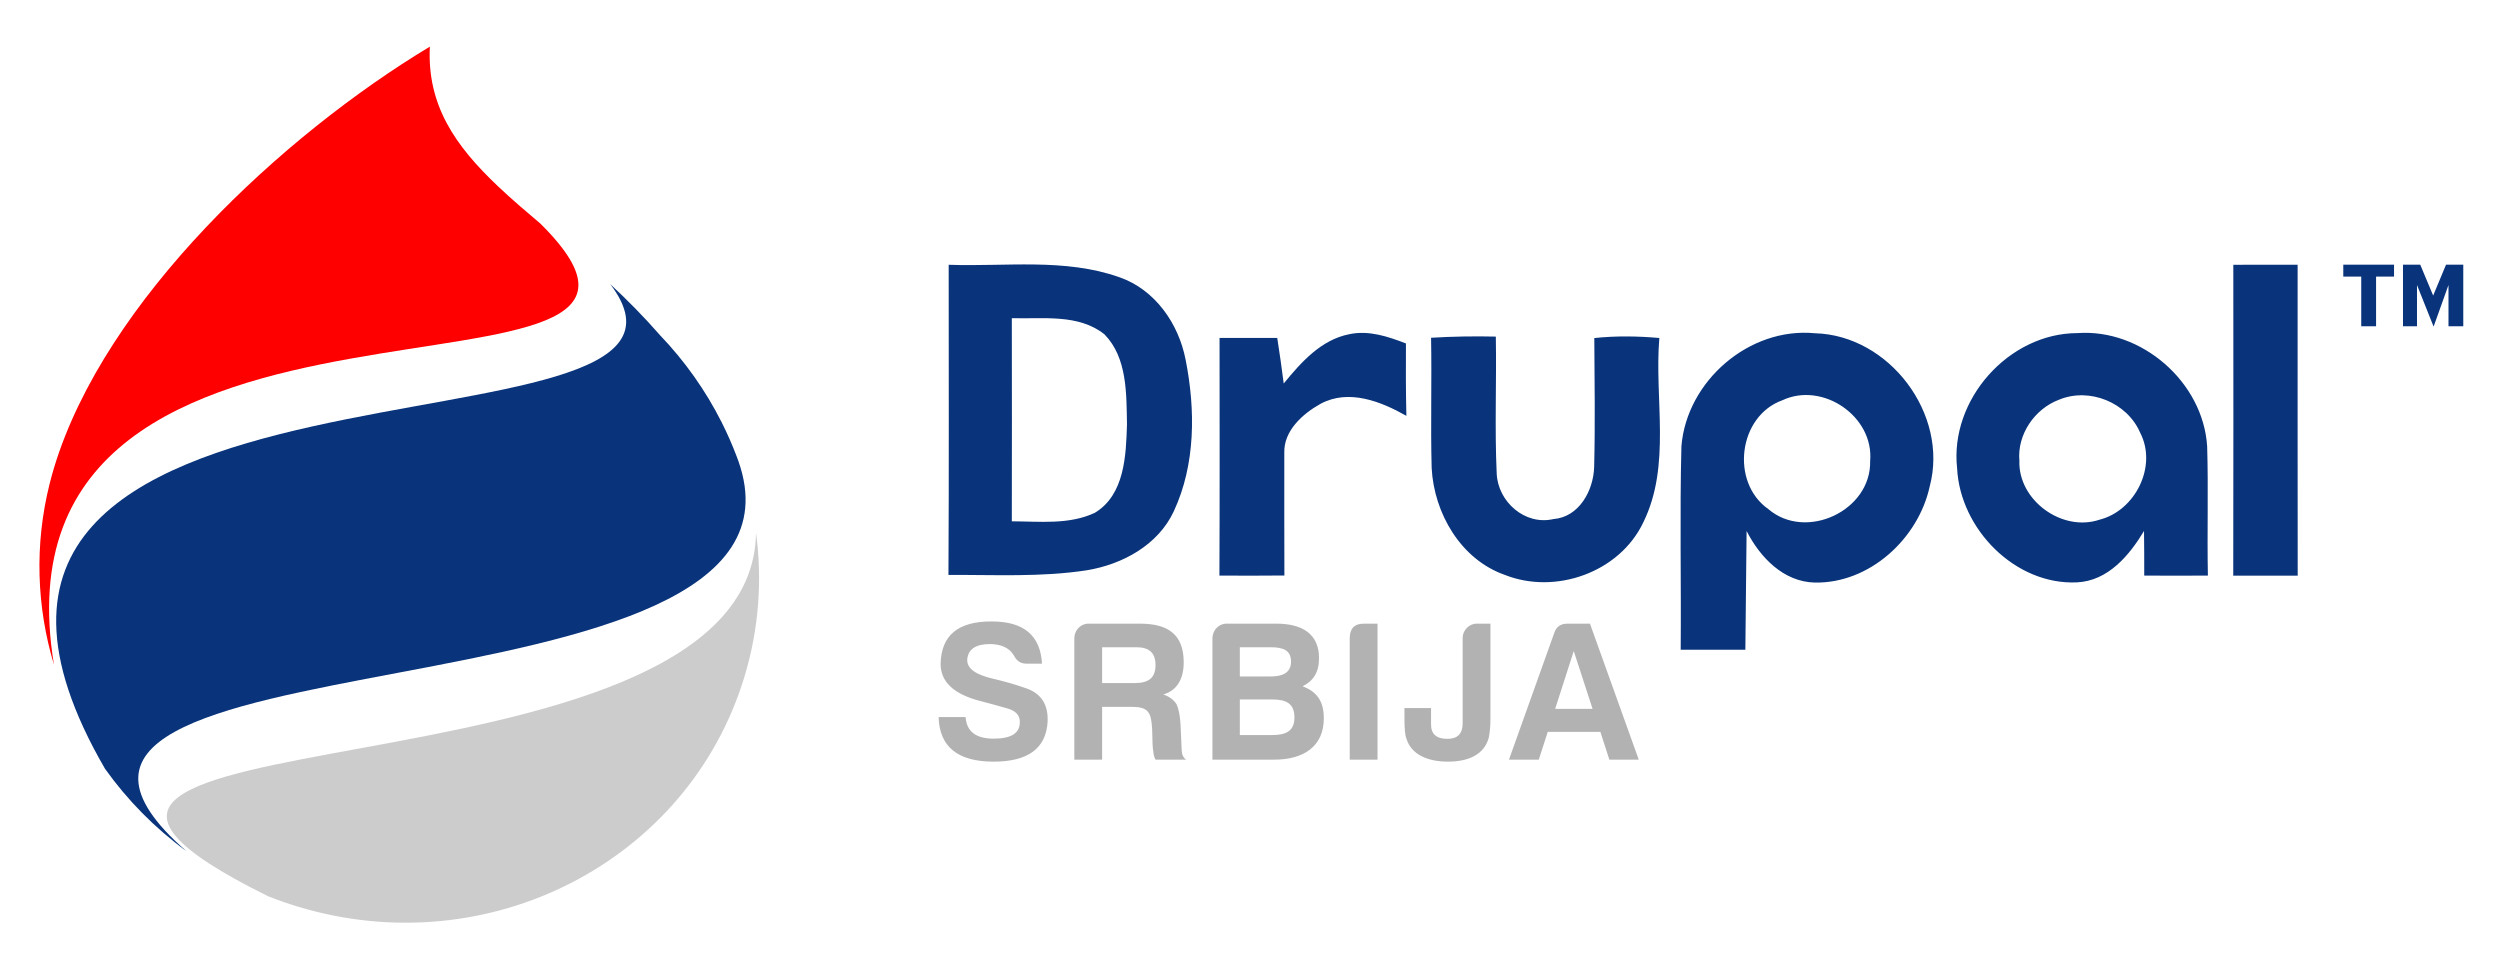
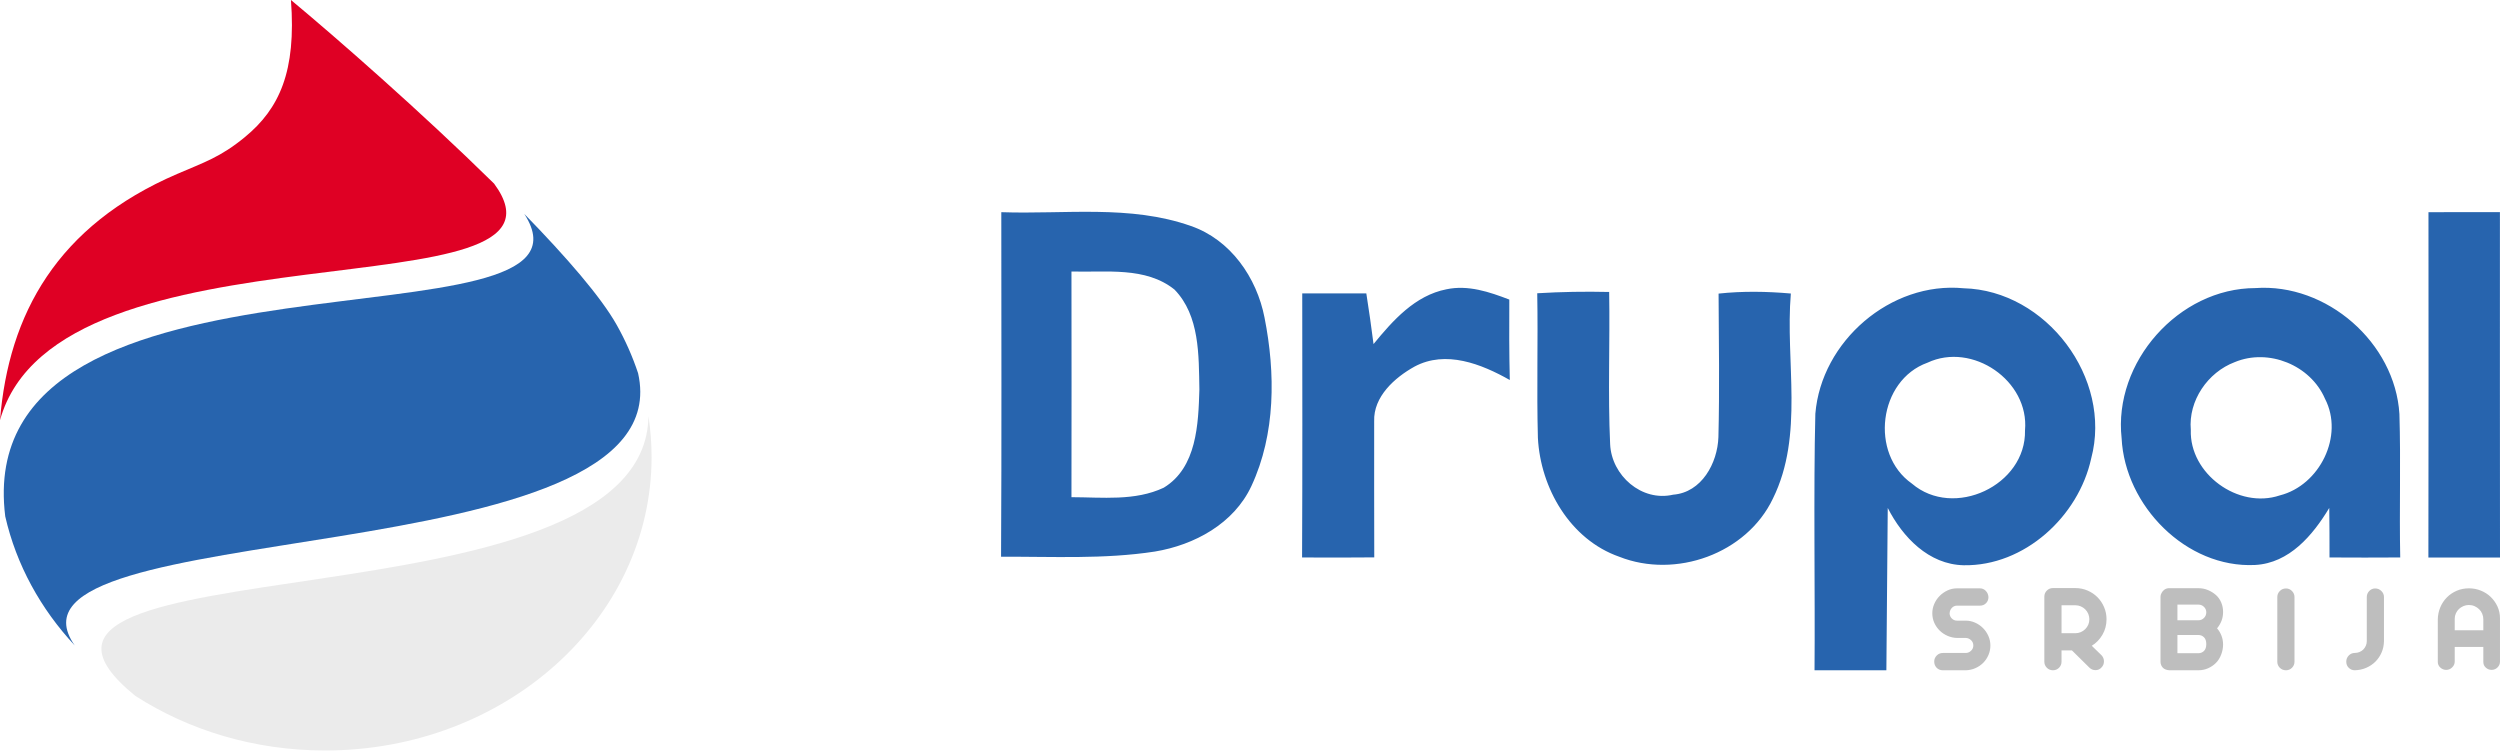
- <svg xmlns="http://www.w3.org/2000/svg" version="1.1" id="Layer_1" x="0px" y="0px" width="317px" height="121px" viewBox="0 0 317 121" enable-background="new 0 0 317 121" xml:space="preserve">
-   <path fill-rule="evenodd" clip-rule="evenodd" fill="#CCCCCC" d="M95.863,67.545c-0.47,35.849-111.698,21.506-61.875,46.095  c1.233,0.49,2.497,0.933,3.791,1.324c24.173,7.322,49.521-5.73,56.615-29.153C96.242,79.711,96.668,73.51,95.863,67.545" />
-   <path fill-rule="evenodd" clip-rule="evenodd" fill="#09347B" d="M23.647,107.934C-9.859,78.806,105.81,93.121,93.641,58.499  c-0.069-0.192-0.14-0.383-0.212-0.575c-0.556-1.474-1.189-2.919-1.898-4.329l0.003,0l-0.026-0.044  c-2.027-4.024-4.664-7.759-7.831-11.062c-2.058-2.362-4.184-4.495-6.306-6.468c18.617,24.403-97.856,3.212-64.058,61.456  C16.135,101.438,19.613,104.983,23.647,107.934" />
-   <path fill-rule="evenodd" clip-rule="evenodd" fill="#FF0000" d="M6.843,84.288c-9.272-56.017,89.013-28.844,61.682-55.932  c-0.891-0.751-1.761-1.491-2.603-2.224c-0.974-0.848-1.91-1.688-2.798-2.53c-5.373-5.092-8.999-10.255-8.617-17.691  C35.88,17.132,13.303,38.011,6.856,59.296c-0.2,0.662-0.382,1.326-0.549,1.989L6.3,61.304h0.002  C4.343,69.092,4.652,76.986,6.843,84.288" />
-   <path fill="#B2B2B2" d="M199.553,82.553l2.384,7.329h-4.742L199.553,82.553z M198.767,79.079c-0.862,0-1.42,0.38-1.674,1.141  l-5.757,16.104h3.779l1.141-3.525h6.67l1.141,3.525h3.728l-6.188-17.244H198.767z M185.464,80.879v10.829  c0,1.318-0.634,1.978-1.928,1.978c-1.395,0-2.079-0.608-2.079-1.826V89.78h-3.373v1.344c0,1.294,0.076,2.131,0.254,2.536  c0.608,2.055,2.765,2.917,5.249,2.917c2.562,0,4.615-0.862,5.199-3.069c0.127-0.659,0.202-1.471,0.202-2.384V79.079h-1.749  C186.275,79.079,185.464,79.941,185.464,80.879z M171.146,96.323h3.525V79.079h-1.75c-1.191,0-1.775,0.634-1.775,1.851V96.323z   M164.133,90.973c0,1.724-1.064,2.231-2.814,2.231h-4.108v-4.515h4.057C163.094,88.689,164.133,89.197,164.133,90.973z   M163.702,83.897c0,1.445-1.141,1.876-2.536,1.876h-3.956v-3.702h3.905C162.713,82.071,163.702,82.451,163.702,83.897z   M167.861,91.074c0-2.283-0.989-3.398-2.688-4.058c1.344-0.66,2.08-1.75,2.08-3.576c0-3.068-2.156-4.361-5.401-4.361h-6.34  c-0.989,0-1.775,0.862-1.775,1.851v15.394h7.836C165.3,96.323,167.861,94.649,167.861,91.074z M146.52,84.328  c0,1.674-0.938,2.282-2.612,2.282h-4.159v-4.539h4.362C145.683,82.071,146.52,82.756,146.52,84.328z M150.095,83.998  c0-3.55-1.978-4.919-5.554-4.919h-6.542c-0.989,0-1.775,0.862-1.775,1.851v15.394h3.525v-6.695h3.753c2.08,0,2.46,0.659,2.586,2.739  c0.025,1.674,0.077,2.662,0.152,2.916c0.025,0.355,0.102,0.71,0.279,1.04h3.88c-0.33-0.229-0.533-0.608-0.558-1.142l-0.152-3.372  c-0.076-1.116-0.228-1.979-0.532-2.562c-0.355-0.533-0.913-0.938-1.648-1.192C149.157,87.6,150.095,86.18,150.095,83.998z   M125.99,93.66c-2.257,0-3.424-0.913-3.551-2.738h-3.423c0.102,3.753,2.409,5.655,6.974,5.655c4.361,0,6.644-1.675,6.847-5.047  c0.102-2.181-0.812-3.602-2.739-4.261c-1.445-0.507-2.815-0.888-4.108-1.191c-2.257-0.507-3.348-1.294-3.348-2.384  c0.076-1.319,0.989-2.004,2.815-2.028c1.496,0,2.536,0.481,3.119,1.47c0.33,0.66,0.837,1.015,1.572,1.015h1.978  c-0.203-3.575-2.308-5.351-6.365-5.351c-4.26-0.025-6.416,1.75-6.492,5.376c0,2.282,1.674,3.854,5.047,4.717  c1.243,0.33,2.409,0.634,3.423,0.938c1.065,0.305,1.572,0.862,1.572,1.699C129.337,92.95,128.247,93.66,125.99,93.66z" />
-   <path fill="#09347B" d="M312.342,41.37h-1.874v-5.23l-1.887,5.276l-2.106-5.276v5.23h-1.775v-7.809h2.187l1.638,3.916l1.632-3.916  h2.187V41.37z M303.563,35.072h-2.277v6.298h-1.881v-6.298h-2.276v-1.511h6.435V35.072z M248.161,59.379  c-0.961-8.682,6.521-17.133,15.267-17.142c8.137-0.582,15.941,6.225,16.44,14.371c0.166,5.449-0.019,10.917,0.092,16.376  c-2.696,0.018-5.384,0.018-8.071,0c0-1.885,0-3.769-0.028-5.653c-1.875,3.113-4.553,6.309-8.479,6.512  C255.531,74.221,248.54,67.071,248.161,59.379z M261.073,50.687c-3.085,1.165-5.31,4.406-5.015,7.731  c-0.176,5.015,5.42,9.078,10.159,7.48c4.544-1.145,7.361-6.797,5.153-11.036C269.718,51.03,264.934,49.081,261.073,50.687z   M213.204,56.581c0.674-8.267,8.598-15.129,16.921-14.325c9.438,0.24,17.002,10.278,14.563,19.422  c-1.441,6.622-7.619,12.313-14.555,12.192c-3.99-0.083-6.965-3.205-8.665-6.54l-0.156,15.055h-8.2  C213.186,73.787,212.982,65.179,213.204,56.581z M226.004,50.752c-5.597,2.013-6.613,10.408-1.782,13.799  c4.767,4.082,13.051,0.212,12.912-6.077C237.643,52.812,231.122,48.351,226.004,50.752z M181.46,42.828  c2.734-0.166,5.468-0.212,8.211-0.148c0.102,5.791-0.157,11.592,0.111,17.373c0.156,3.574,3.592,6.604,7.194,5.764  c3.25-0.25,5.062-3.603,5.162-6.567c0.14-5.458,0.048-10.926,0.02-16.384c2.742-0.295,5.505-0.25,8.247-0.009  c-0.656,7.767,1.542,16.134-2.05,23.413c-3.011,6.309-11.111,9.172-17.53,6.632c-5.606-1.959-8.996-7.833-9.291-13.568  C181.387,53.837,181.563,48.333,181.46,42.828z M154.639,42.847h7.315c0.296,1.921,0.582,3.852,0.822,5.781  c2.207-2.697,4.738-5.551,8.322-6.253c2.465-0.525,4.894,0.296,7.176,1.174c-0.019,3.057-0.019,6.123,0.056,9.181  c-3.233-1.83-7.306-3.446-10.871-1.534c-2.263,1.255-4.71,3.426-4.609,6.244c-0.018,5.182,0.01,10.362,0.01,15.534  c-2.743,0.027-5.486,0.027-8.238,0.01C154.667,62.943,154.648,52.895,154.639,42.847z M120.292,33.574  c7.203,0.258,14.712-0.878,21.648,1.579c4.517,1.562,7.509,5.883,8.396,10.455c1.256,6.336,1.273,13.273-1.497,19.22  c-1.995,4.296-6.512,6.733-11.018,7.481c-5.81,0.896-11.702,0.563-17.558,0.592C120.338,59.794,120.292,46.679,120.292,33.574z   M128.299,40.344c0.019,8.589,0.01,17.169,0,25.759c3.51,0.009,7.25,0.461,10.529-1.081c3.787-2.29,3.954-7.278,4.073-11.212  c-0.073-3.879,0.046-8.433-2.844-11.406C136.759,39.762,132.233,40.464,128.299,40.344z M283.184,33.574  c2.716-0.009,5.432-0.009,8.155-0.009c0,13.143-0.01,26.285,0.01,39.428c-2.725,0.008-5.449,0.008-8.174,0  C283.202,59.85,283.193,46.708,283.184,33.574z" />
+ <svg xmlns="http://www.w3.org/2000/svg" version="1.1" id="Layer_1" x="0px" y="0px" width="253px" height="75.951px" viewBox="0 0 253 75.951" enable-background="new 0 0 253 75.951" xml:space="preserve">
+   <path fill-rule="evenodd" clip-rule="evenodd" fill="#df0024" d="M0,42.524c5.808-20.908,59.993-10.371,50.005-23.938  C42.609,11.313,34.009,3.794,29.444,0c0.546,7.234-1.16,10.996-4.671,13.882c-2.462,2.023-4.085,2.533-6.852,3.725  C5.783,22.836,0.875,31.774,0,42.524" />
+   <path fill-rule="evenodd" clip-rule="evenodd" fill="#2764ae" d="M7.562,65.318c-9.464-13.43,61.683-6.814,57.013-27.547  c-0.561-1.692-1.284-3.321-2.154-4.872c-1.595-2.843-5.113-6.894-9.359-11.247C62.396,36.074-3.15,22.567,0.53,52.257  C1.65,57.16,4.115,61.622,7.562,65.318" />
+   <path fill-rule="evenodd" clip-rule="evenodd" fill="#ebebeb" d="M65.622,42.108C65.381,64.271-5.996,54.474,13.7,70.427  c5.411,3.478,12.038,5.523,19.197,5.523c18.25,0,33.043-13.297,33.043-29.701C65.94,44.844,65.832,43.462,65.622,42.108" />
+   <path fill="#BEBEBE" d="M251.313,62.679c0-0.199-0.038-0.387-0.111-0.564c-0.073-0.177-0.177-0.331-0.311-0.46  s-0.29-0.234-0.467-0.312c-0.177-0.078-0.37-0.117-0.577-0.117c-0.191,0-0.373,0.037-0.545,0.11  c-0.173,0.073-0.324,0.171-0.455,0.292c-0.129,0.121-0.233,0.268-0.311,0.441c-0.078,0.173-0.118,0.355-0.118,0.545v1.168h2.895  V62.679z M249.859,59.539c0.416,0,0.813,0.076,1.194,0.227c0.38,0.151,0.714,0.363,0.999,0.636c0.285,0.273,0.515,0.595,0.688,0.967  c0.172,0.372,0.259,0.774,0.259,1.207v4.373c0,0.225-0.081,0.42-0.24,0.584c-0.16,0.165-0.356,0.251-0.59,0.26  c-0.234,0-0.434-0.076-0.604-0.228c-0.169-0.151-0.252-0.343-0.252-0.577v-1.518h-2.895v1.479c0,0.225-0.086,0.422-0.259,0.591  c-0.173,0.168-0.372,0.253-0.598,0.253c-0.225,0-0.423-0.078-0.597-0.233c-0.173-0.156-0.259-0.346-0.259-0.571v-4.308  c0.009-0.433,0.093-0.839,0.252-1.22c0.161-0.381,0.381-0.713,0.663-0.999c0.281-0.286,0.612-0.51,0.993-0.675  C248.995,59.622,249.41,59.539,249.859,59.539z M240.362,59.552c0.251,0,0.463,0.087,0.636,0.26c0.173,0.172,0.26,0.376,0.26,0.609  v4.464c-0.009,0.416-0.089,0.798-0.241,1.148c-0.151,0.35-0.359,0.658-0.622,0.921c-0.265,0.264-0.576,0.474-0.935,0.629  c-0.359,0.156-0.746,0.238-1.161,0.247c-0.234,0-0.435-0.083-0.604-0.247c-0.168-0.164-0.253-0.372-0.253-0.623  c0-0.242,0.084-0.45,0.253-0.623c0.169-0.173,0.37-0.259,0.604-0.259c0.164,0,0.322-0.03,0.474-0.091  c0.151-0.061,0.281-0.145,0.389-0.253c0.108-0.108,0.195-0.236,0.259-0.383c0.065-0.147,0.098-0.303,0.098-0.467v-4.464  c0-0.233,0.082-0.437,0.247-0.609C239.93,59.639,240.128,59.552,240.362,59.552z M231.346,59.552c0.233,0,0.435,0.087,0.604,0.26  c0.168,0.172,0.253,0.376,0.253,0.609v6.54c0,0.242-0.085,0.448-0.253,0.617c-0.169,0.168-0.371,0.253-0.604,0.253  c-0.251,0-0.461-0.084-0.63-0.253c-0.168-0.169-0.253-0.375-0.253-0.617v-6.54c0-0.233,0.084-0.437,0.253-0.609  C230.885,59.639,231.095,59.552,231.346,59.552z M222.484,62.771c0.216,0,0.402-0.079,0.558-0.234  c0.156-0.156,0.234-0.346,0.234-0.571c0-0.216-0.078-0.4-0.234-0.552s-0.341-0.227-0.558-0.227h-2.129v1.583H222.484z   M222.484,66.105c0.216,0,0.402-0.075,0.558-0.227c0.156-0.151,0.234-0.383,0.234-0.694c0-0.311-0.078-0.543-0.234-0.694  c-0.156-0.151-0.341-0.228-0.558-0.228h-2.129v1.843H222.484z M219.591,59.526h2.894c0.346,0,0.67,0.065,0.973,0.194  c0.302,0.129,0.566,0.294,0.792,0.493c0.225,0.199,0.402,0.448,0.532,0.746c0.129,0.299,0.194,0.621,0.194,0.967  c0,0.329-0.054,0.631-0.162,0.908c-0.109,0.277-0.258,0.528-0.448,0.753c0.19,0.216,0.339,0.465,0.448,0.746  c0.107,0.281,0.162,0.578,0.162,0.889c0,0.346-0.065,0.688-0.194,1.025c-0.13,0.337-0.308,0.618-0.532,0.843  c-0.226,0.225-0.489,0.405-0.792,0.539c-0.303,0.134-0.627,0.201-0.973,0.201h-2.894h-0.065c-0.268-0.018-0.48-0.1-0.636-0.247  c-0.165-0.173-0.247-0.38-0.247-0.623v-6.579c0-0.129,0.035-0.25,0.104-0.363c0.043-0.087,0.099-0.165,0.168-0.234  c0.147-0.155,0.325-0.242,0.532-0.259C219.474,59.526,219.521,59.526,219.591,59.526z M211.443,62.667  c0-0.19-0.037-0.372-0.11-0.545c-0.074-0.173-0.175-0.325-0.305-0.454c-0.13-0.13-0.281-0.231-0.454-0.305s-0.354-0.11-0.545-0.11  h-1.401v2.829h1.401c0.191,0,0.372-0.037,0.545-0.11c0.173-0.074,0.324-0.175,0.454-0.305c0.13-0.13,0.231-0.279,0.305-0.448  C211.406,63.049,211.443,62.865,211.443,62.667z M209.678,65.819h-1.052v1.142c0,0.242-0.084,0.448-0.253,0.617  c-0.168,0.168-0.374,0.253-0.616,0.253c-0.242,0-0.448-0.084-0.617-0.253c-0.168-0.169-0.253-0.375-0.253-0.617v-6.579  c0-0.242,0.084-0.447,0.253-0.616c0.169-0.168,0.375-0.253,0.617-0.253h2.27c0.433,0,0.841,0.082,1.227,0.247  c0.384,0.165,0.72,0.389,1.005,0.675c0.285,0.285,0.51,0.621,0.674,1.006c0.165,0.385,0.247,0.793,0.247,1.226  c0,0.571-0.137,1.092-0.409,1.563c-0.272,0.471-0.633,0.846-1.083,1.123l0.986,0.96c0.164,0.173,0.246,0.381,0.246,0.623  s-0.086,0.45-0.259,0.623c-0.155,0.173-0.354,0.259-0.597,0.259c-0.242,0-0.45-0.086-0.623-0.259L209.678,65.819z M198.052,61.291  c-0.207,0-0.383,0.076-0.525,0.227s-0.218,0.339-0.227,0.564c0.009,0.199,0.084,0.37,0.227,0.513  c0.143,0.143,0.318,0.214,0.525,0.214h0.883c0.32,0,0.629,0.065,0.928,0.195c0.298,0.129,0.564,0.309,0.798,0.539  c0.234,0.229,0.419,0.498,0.558,0.804c0.138,0.307,0.208,0.634,0.208,0.98c0,0.337-0.065,0.657-0.196,0.96  c-0.129,0.303-0.307,0.567-0.531,0.792c-0.225,0.225-0.489,0.405-0.792,0.539s-0.627,0.205-0.973,0.214h-2.31  c-0.259,0-0.472-0.084-0.636-0.253c-0.164-0.169-0.246-0.378-0.246-0.63c0-0.233,0.083-0.437,0.253-0.61  c0.168-0.173,0.378-0.259,0.629-0.259h2.31c0.199,0,0.376-0.074,0.532-0.221s0.233-0.324,0.233-0.532  c0-0.216-0.075-0.396-0.226-0.539c-0.152-0.143-0.327-0.219-0.526-0.227h-0.896c-0.329-0.008-0.644-0.078-0.947-0.208  c-0.303-0.13-0.568-0.305-0.797-0.526c-0.229-0.221-0.414-0.482-0.552-0.785c-0.138-0.302-0.207-0.631-0.207-0.986  c0-0.32,0.065-0.631,0.195-0.934c0.129-0.302,0.309-0.571,0.538-0.804c0.229-0.233,0.496-0.422,0.798-0.564  c0.303-0.143,0.627-0.214,0.973-0.214h2.31c0.234,0,0.433,0.084,0.597,0.253c0.164,0.168,0.255,0.378,0.271,0.629  c0,0.251-0.081,0.459-0.246,0.623c-0.164,0.165-0.371,0.247-0.623,0.247H198.052z" />
+   <path fill="#2764ae" d="M214.708,44.353c-0.852-7.697,5.781-15.191,13.537-15.199c7.213-0.516,14.133,5.52,14.576,12.741  c0.147,4.832-0.016,9.68,0.082,14.52c-2.391,0.016-4.774,0.016-7.157,0c0-1.671,0-3.341-0.025-5.012  c-1.664,2.761-4.037,5.593-7.518,5.773C221.243,57.513,215.044,51.174,214.708,44.353 M226.157,36.646  c-2.735,1.032-4.709,3.907-4.447,6.855c-0.156,4.447,4.807,8.049,9.008,6.633c4.029-1.016,6.526-6.027,4.569-9.786  C233.822,36.95,229.58,35.222,226.157,36.646z M183.713,41.872c0.598-7.329,7.623-13.414,15.002-12.7  c8.369,0.212,15.076,9.113,12.914,17.221c-1.278,5.871-6.755,10.916-12.906,10.81c-3.538-0.074-6.175-2.842-7.683-5.798  l-0.139,16.428h-7.271C183.696,60.207,183.517,49.496,183.713,41.872z M195.062,36.704c-4.962,1.785-5.864,9.229-1.58,12.234  c4.227,3.62,11.571,0.189,11.449-5.388C205.381,38.53,199.6,34.575,195.062,36.704z M155.568,29.678  c2.423-0.147,4.847-0.188,7.279-0.131c0.09,5.135-0.138,10.278,0.099,15.404c0.14,3.169,3.186,5.855,6.379,5.111  c2.882-0.222,4.488-3.195,4.578-5.823c0.123-4.84,0.042-9.688,0.017-14.527c2.432-0.262,4.881-0.222,7.313-0.008  c-0.582,6.886,1.368,14.305-1.818,20.759c-2.669,5.593-9.851,8.132-15.542,5.88c-4.972-1.737-7.977-6.945-8.238-12.03  C155.502,39.439,155.658,34.56,155.568,29.678z M131.787,29.695h6.485c0.263,1.703,0.517,3.415,0.729,5.126  c1.957-2.391,4.201-4.921,7.379-5.545c2.187-0.465,4.34,0.263,6.362,1.041c-0.017,2.71-0.017,5.429,0.05,8.141  c-2.867-1.622-6.478-3.055-9.64-1.36c-2.005,1.113-4.175,3.039-4.086,5.536c-0.016,4.594,0.009,9.187,0.009,13.773  c-2.433,0.024-4.865,0.024-7.305,0.009C131.812,47.514,131.795,38.604,131.787,29.695z M101.332,21.473  c6.387,0.229,13.045-0.778,19.194,1.4c4.005,1.384,6.658,5.216,7.444,9.27c1.114,5.618,1.13,11.769-1.327,17.042  c-1.769,3.808-5.773,5.97-9.769,6.632c-5.151,0.795-10.375,0.5-15.567,0.525C101.373,44.721,101.332,33.093,101.332,21.473z   M108.432,27.476c0.017,7.616,0.008,15.223,0,22.839c3.112,0.008,6.429,0.409,9.335-0.958c3.357-2.031,3.505-6.453,3.611-9.941  c-0.065-3.44,0.041-7.478-2.522-10.114C115.933,26.959,111.92,27.582,108.432,27.476z M245.761,21.473  c2.408-0.008,4.815-0.008,7.231-0.008c0,11.653-0.008,23.306,0.008,34.959c-2.416,0.007-4.832,0.007-7.247,0  C245.778,44.771,245.769,33.118,245.761,21.473z" />
</svg>
